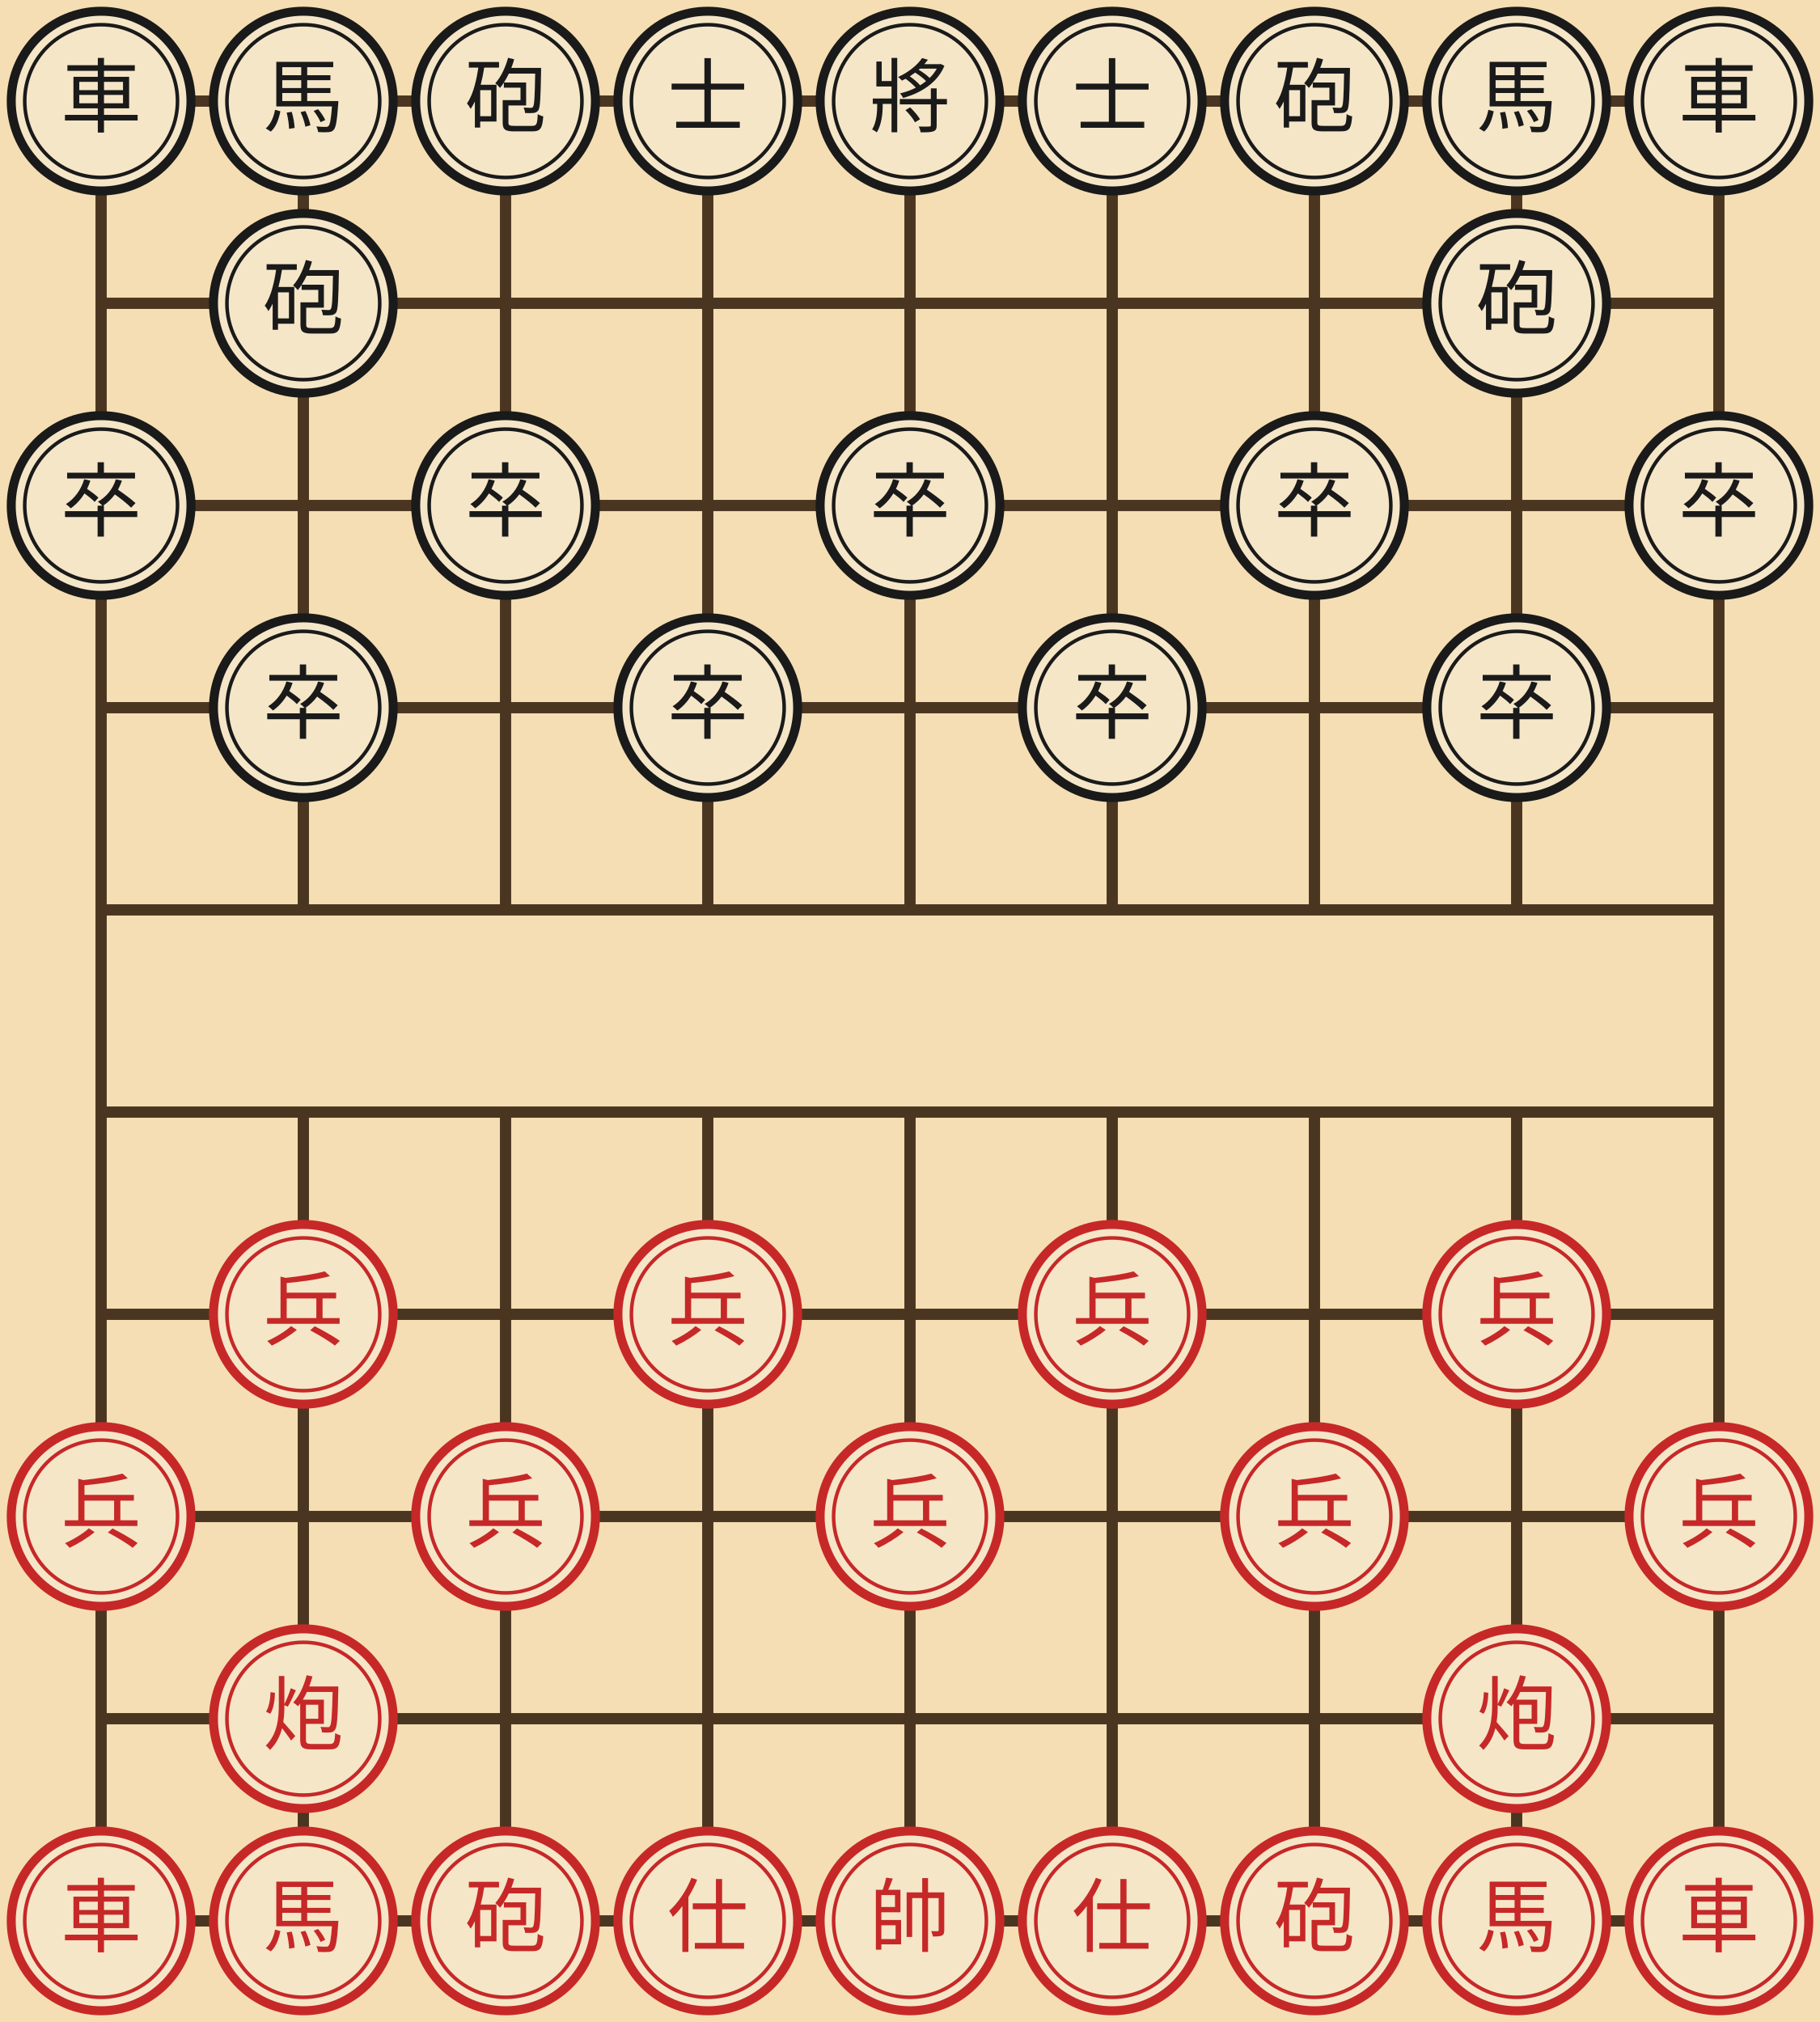
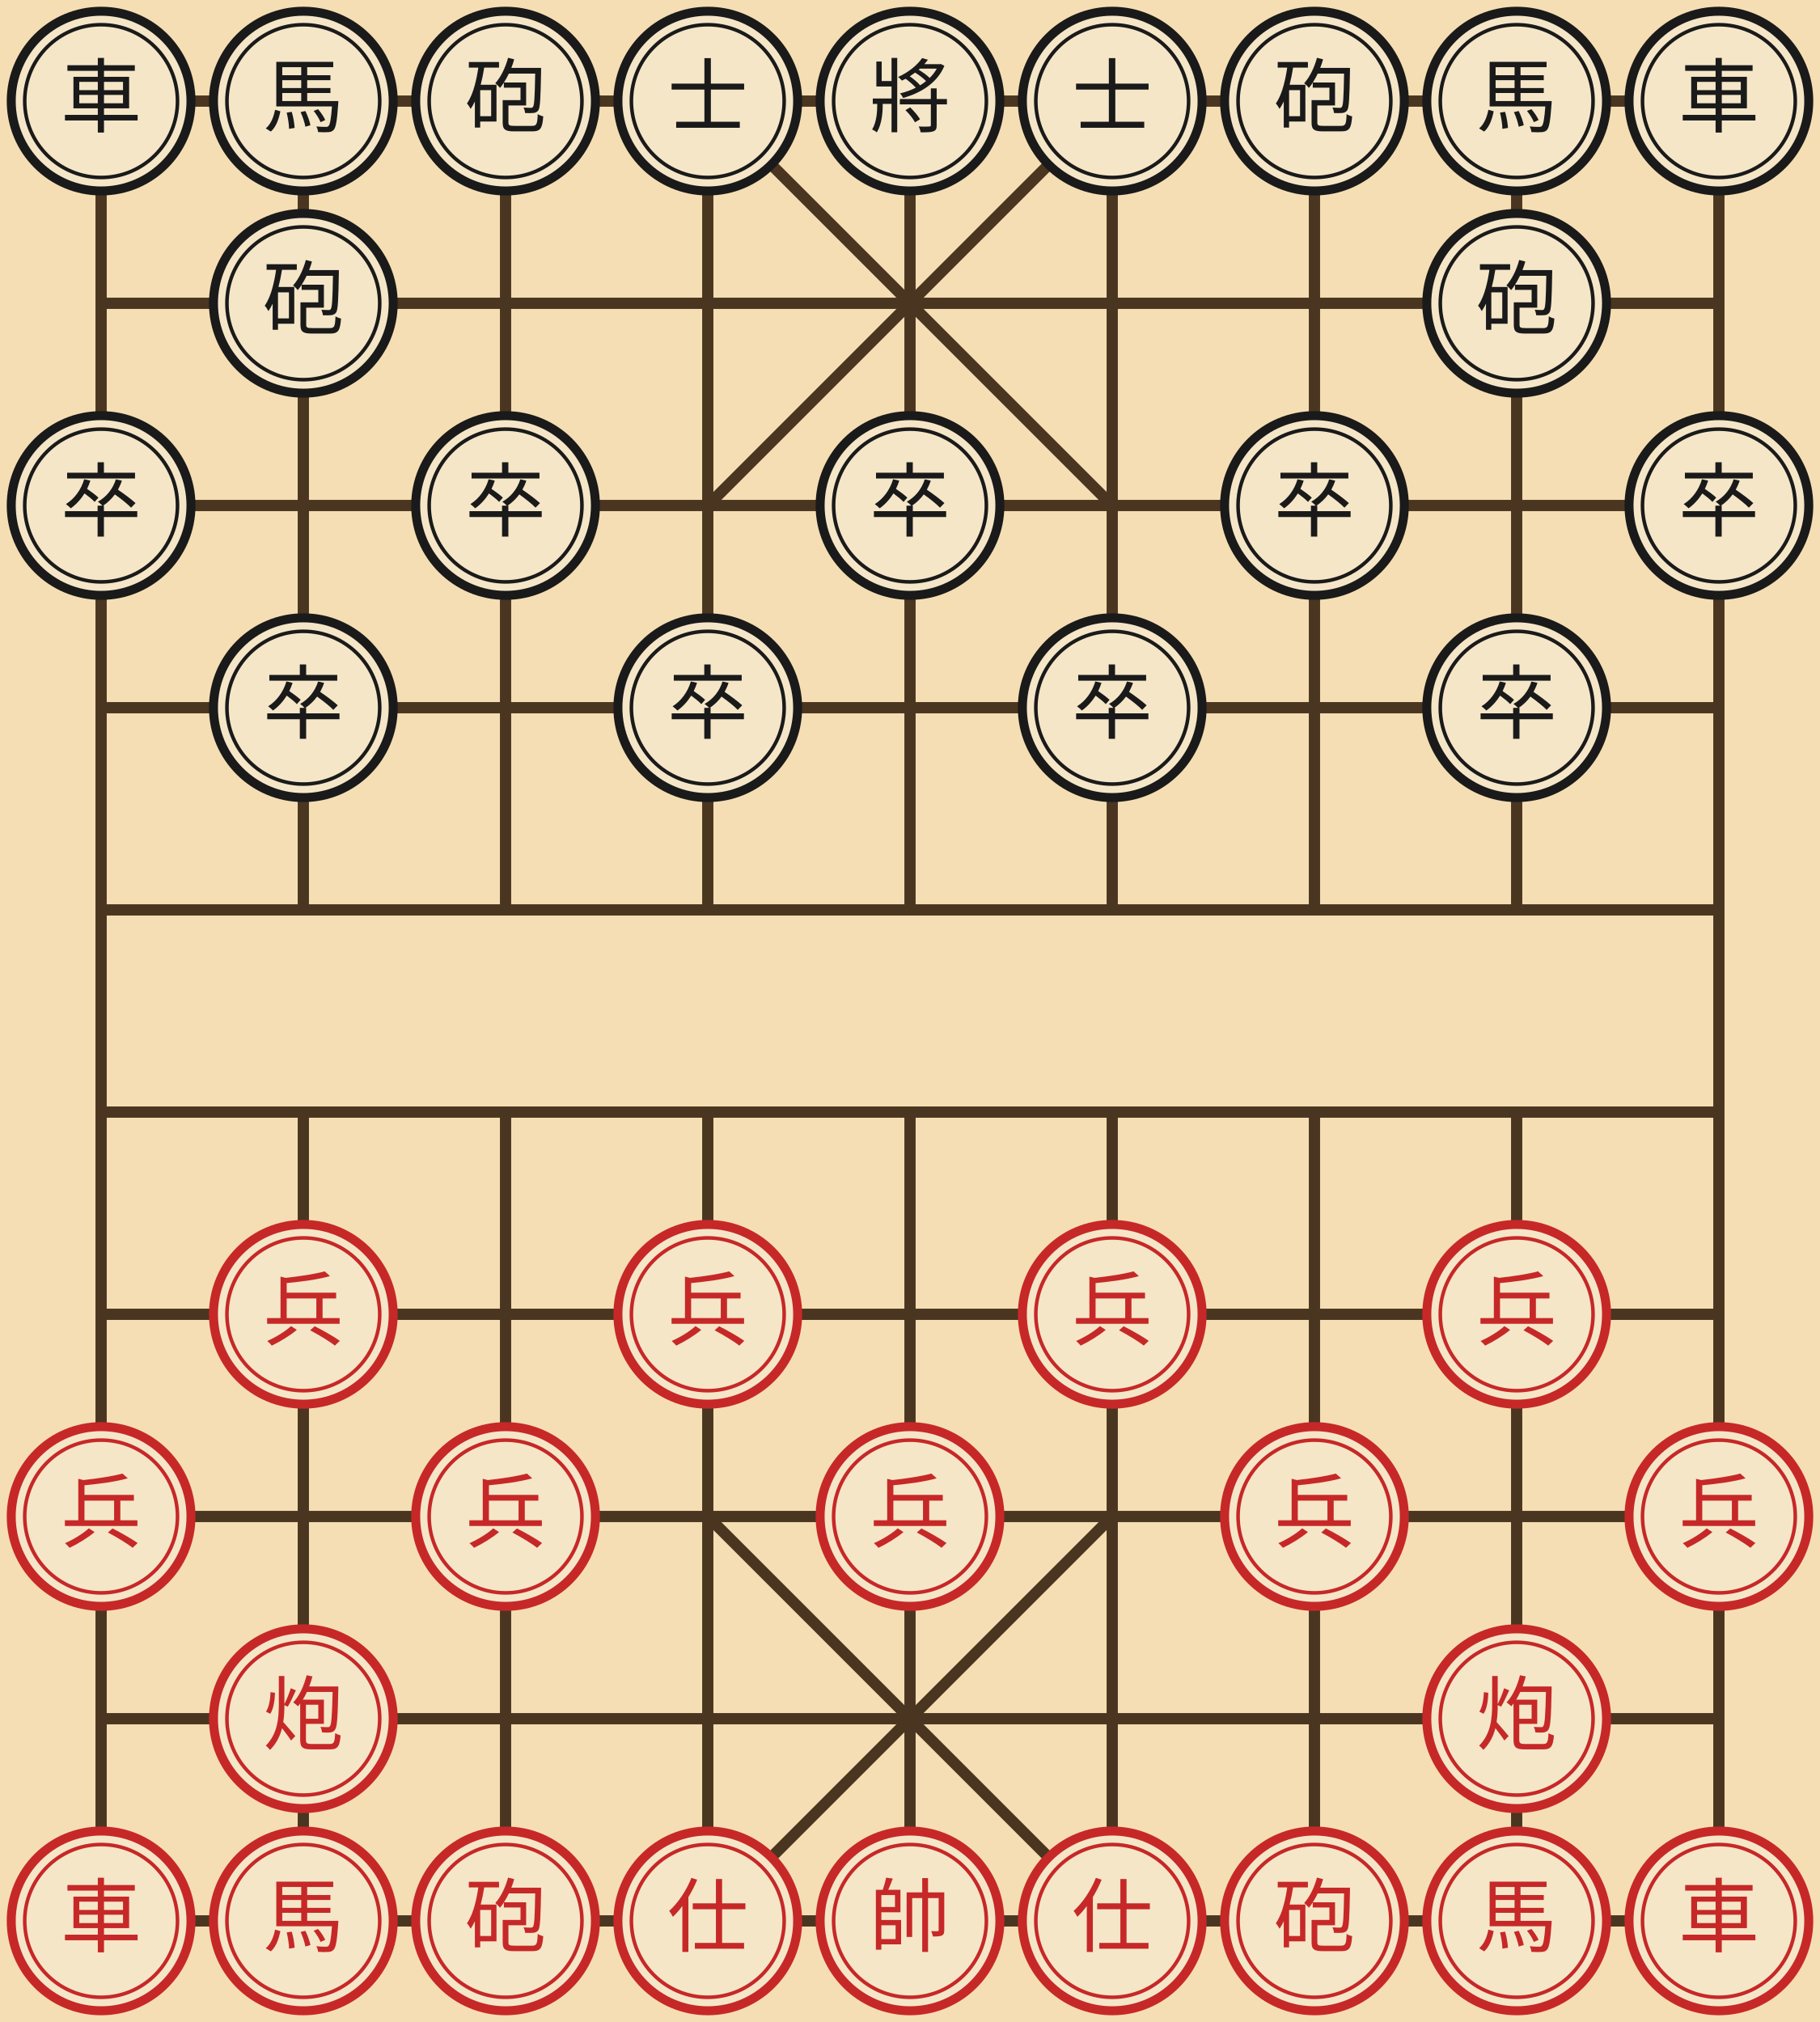
<svg xmlns="http://www.w3.org/2000/svg" viewBox="0 0 324 360" width="324" height="360">
  <defs>
    <symbol id="piece-mce-xiangqi-fairy-bR" viewBox="0 0 45 45">
      <circle cx="22.5" cy="22.5" r="20" fill="#f5e6c8" stroke="#1a1a1a" stroke-width="2" />
      <circle cx="22.5" cy="22.5" r="17" fill="none" stroke="#1a1a1a" stroke-width="0.8" />
      <text x="22.5" y="28" text-anchor="middle" font-size="18" font-family="serif" fill="#1a1a1a">車</text>
    </symbol>
    <symbol id="piece-mce-xiangqi-fairy-bN" viewBox="0 0 45 45">
      <circle cx="22.5" cy="22.5" r="20" fill="#f5e6c8" stroke="#1a1a1a" stroke-width="2" />
      <circle cx="22.5" cy="22.5" r="17" fill="none" stroke="#1a1a1a" stroke-width="0.8" />
      <text x="22.5" y="28" text-anchor="middle" font-size="18" font-family="serif" fill="#1a1a1a">馬</text>
    </symbol>
    <symbol id="piece-mce-xiangqi-fairy-bV" viewBox="0 0 45 45">
      <circle cx="22.5" cy="22.5" r="20" fill="#f5e6c8" stroke="#1a1a1a" stroke-width="2" />
      <circle cx="22.5" cy="22.5" r="17" fill="none" stroke="#1a1a1a" stroke-width="0.8" />
      <text x="22.5" y="28" text-anchor="middle" font-size="18" font-family="serif" fill="#1a1a1a">砲</text>
    </symbol>
    <symbol id="piece-mce-xiangqi-fairy-bA" viewBox="0 0 45 45">
      <circle cx="22.5" cy="22.5" r="20" fill="#f5e6c8" stroke="#1a1a1a" stroke-width="2" />
      <circle cx="22.5" cy="22.5" r="17" fill="none" stroke="#1a1a1a" stroke-width="0.8" />
      <text x="22.5" y="28" text-anchor="middle" font-size="18" font-family="serif" fill="#1a1a1a">士</text>
    </symbol>
    <symbol id="piece-mce-xiangqi-fairy-bK" viewBox="0 0 45 45">
      <circle cx="22.5" cy="22.5" r="20" fill="#f5e6c8" stroke="#1a1a1a" stroke-width="2" />
      <circle cx="22.5" cy="22.5" r="17" fill="none" stroke="#1a1a1a" stroke-width="0.8" />
      <text x="22.5" y="28" text-anchor="middle" font-size="18" font-family="serif" fill="#1a1a1a">將</text>
    </symbol>
    <symbol id="piece-mce-xiangqi-fairy-bC" viewBox="0 0 45 45">
      <circle cx="22.5" cy="22.5" r="20" fill="#f5e6c8" stroke="#1a1a1a" stroke-width="2" />
      <circle cx="22.5" cy="22.5" r="17" fill="none" stroke="#1a1a1a" stroke-width="0.8" />
      <text x="22.5" y="28" text-anchor="middle" font-size="18" font-family="serif" fill="#1a1a1a">砲</text>
    </symbol>
    <symbol id="piece-mce-xiangqi-fairy-bP" viewBox="0 0 45 45">
      <circle cx="22.5" cy="22.5" r="20" fill="#f5e6c8" stroke="#1a1a1a" stroke-width="2" />
      <circle cx="22.5" cy="22.5" r="17" fill="none" stroke="#1a1a1a" stroke-width="0.8" />
      <text x="22.5" y="28" text-anchor="middle" font-size="18" font-family="serif" fill="#1a1a1a">卒</text>
    </symbol>
    <symbol id="piece-mce-xiangqi-fairy-wP" viewBox="0 0 45 45">
      <circle cx="22.5" cy="22.5" r="20" fill="#f5e6c8" stroke="#c62828" stroke-width="2" />
      <circle cx="22.5" cy="22.5" r="17" fill="none" stroke="#c62828" stroke-width="0.8" />
      <text x="22.5" y="28" text-anchor="middle" font-size="18" font-family="serif" fill="#c62828">兵</text>
    </symbol>
    <symbol id="piece-mce-xiangqi-fairy-wC" viewBox="0 0 45 45">
      <circle cx="22.5" cy="22.5" r="20" fill="#f5e6c8" stroke="#c62828" stroke-width="2" />
      <circle cx="22.5" cy="22.5" r="17" fill="none" stroke="#c62828" stroke-width="0.8" />
      <text x="22.5" y="28" text-anchor="middle" font-size="18" font-family="serif" fill="#c62828">炮</text>
    </symbol>
    <symbol id="piece-mce-xiangqi-fairy-wR" viewBox="0 0 45 45">
      <circle cx="22.5" cy="22.5" r="20" fill="#f5e6c8" stroke="#c62828" stroke-width="2" />
      <circle cx="22.5" cy="22.5" r="17" fill="none" stroke="#c62828" stroke-width="0.8" />
      <text x="22.5" y="28" text-anchor="middle" font-size="18" font-family="serif" fill="#c62828">車</text>
    </symbol>
    <symbol id="piece-mce-xiangqi-fairy-wN" viewBox="0 0 45 45">
      <circle cx="22.5" cy="22.5" r="20" fill="#f5e6c8" stroke="#c62828" stroke-width="2" />
      <circle cx="22.5" cy="22.5" r="17" fill="none" stroke="#c62828" stroke-width="0.8" />
      <text x="22.5" y="28" text-anchor="middle" font-size="18" font-family="serif" fill="#c62828">馬</text>
    </symbol>
    <symbol id="piece-mce-xiangqi-fairy-wV" viewBox="0 0 45 45">
      <circle cx="22.5" cy="22.5" r="20" fill="#f5e6c8" stroke="#c62828" stroke-width="2" />
      <circle cx="22.5" cy="22.5" r="17" fill="none" stroke="#c62828" stroke-width="0.8" />
      <text x="22.5" y="28" text-anchor="middle" font-size="18" font-family="serif" fill="#c62828">砲</text>
    </symbol>
    <symbol id="piece-mce-xiangqi-fairy-wA" viewBox="0 0 45 45">
      <circle cx="22.5" cy="22.5" r="20" fill="#f5e6c8" stroke="#c62828" stroke-width="2" />
      <circle cx="22.5" cy="22.5" r="17" fill="none" stroke="#c62828" stroke-width="0.8" />
      <text x="22.5" y="28" text-anchor="middle" font-size="18" font-family="serif" fill="#c62828">仕</text>
    </symbol>
    <symbol id="piece-mce-xiangqi-fairy-wK" viewBox="0 0 45 45">
      <circle cx="22.5" cy="22.5" r="20" fill="#f5e6c8" stroke="#c62828" stroke-width="2" />
      <circle cx="22.5" cy="22.5" r="17" fill="none" stroke="#c62828" stroke-width="0.8" />
      <text x="22.5" y="28" text-anchor="middle" font-size="18" font-family="serif" fill="#c62828">帥</text>
    </symbol>
  </defs>
  <rect x="0" y="0" width="36" height="36" fill="#f5deb3" data-sq="a10" class="board-cell" />
  <rect x="36" y="0" width="36" height="36" fill="#f5deb3" data-sq="b10" class="board-cell" />
  <rect x="72" y="0" width="36" height="36" fill="#f5deb3" data-sq="c10" class="board-cell" />
  <rect x="108" y="0" width="36" height="36" fill="#f5deb3" data-sq="d10" class="board-cell" />
  <rect x="144" y="0" width="36" height="36" fill="#f5deb3" data-sq="e10" class="board-cell" />
  <rect x="180" y="0" width="36" height="36" fill="#f5deb3" data-sq="f10" class="board-cell" />
  <rect x="216" y="0" width="36" height="36" fill="#f5deb3" data-sq="g10" class="board-cell" />
  <rect x="252" y="0" width="36" height="36" fill="#f5deb3" data-sq="h10" class="board-cell" />
  <rect x="288" y="0" width="36" height="36" fill="#f5deb3" data-sq="i10" class="board-cell" />
  <rect x="0" y="36" width="36" height="36" fill="#f5deb3" data-sq="a9" class="board-cell" />
  <rect x="36" y="36" width="36" height="36" fill="#f5deb3" data-sq="b9" class="board-cell" />
  <rect x="72" y="36" width="36" height="36" fill="#f5deb3" data-sq="c9" class="board-cell" />
  <rect x="108" y="36" width="36" height="36" fill="#f5deb3" data-sq="d9" class="board-cell" />
  <rect x="144" y="36" width="36" height="36" fill="#f5deb3" data-sq="e9" class="board-cell" />
  <rect x="180" y="36" width="36" height="36" fill="#f5deb3" data-sq="f9" class="board-cell" />
  <rect x="216" y="36" width="36" height="36" fill="#f5deb3" data-sq="g9" class="board-cell" />
  <rect x="252" y="36" width="36" height="36" fill="#f5deb3" data-sq="h9" class="board-cell" />
  <rect x="288" y="36" width="36" height="36" fill="#f5deb3" data-sq="i9" class="board-cell" />
  <rect x="0" y="72" width="36" height="36" fill="#f5deb3" data-sq="a8" class="board-cell" />
  <rect x="36" y="72" width="36" height="36" fill="#f5deb3" data-sq="b8" class="board-cell" />
  <rect x="72" y="72" width="36" height="36" fill="#f5deb3" data-sq="c8" class="board-cell" />
  <rect x="108" y="72" width="36" height="36" fill="#f5deb3" data-sq="d8" class="board-cell" />
  <rect x="144" y="72" width="36" height="36" fill="#f5deb3" data-sq="e8" class="board-cell" />
  <rect x="180" y="72" width="36" height="36" fill="#f5deb3" data-sq="f8" class="board-cell" />
  <rect x="216" y="72" width="36" height="36" fill="#f5deb3" data-sq="g8" class="board-cell" />
  <rect x="252" y="72" width="36" height="36" fill="#f5deb3" data-sq="h8" class="board-cell" />
  <rect x="288" y="72" width="36" height="36" fill="#f5deb3" data-sq="i8" class="board-cell" />
  <rect x="0" y="108" width="36" height="36" fill="#f5deb3" data-sq="a7" class="board-cell" />
  <rect x="36" y="108" width="36" height="36" fill="#f5deb3" data-sq="b7" class="board-cell" />
  <rect x="72" y="108" width="36" height="36" fill="#f5deb3" data-sq="c7" class="board-cell" />
  <rect x="108" y="108" width="36" height="36" fill="#f5deb3" data-sq="d7" class="board-cell" />
  <rect x="144" y="108" width="36" height="36" fill="#f5deb3" data-sq="e7" class="board-cell" />
  <rect x="180" y="108" width="36" height="36" fill="#f5deb3" data-sq="f7" class="board-cell" />
  <rect x="216" y="108" width="36" height="36" fill="#f5deb3" data-sq="g7" class="board-cell" />
  <rect x="252" y="108" width="36" height="36" fill="#f5deb3" data-sq="h7" class="board-cell" />
  <rect x="288" y="108" width="36" height="36" fill="#f5deb3" data-sq="i7" class="board-cell" />
  <rect x="0" y="144" width="36" height="36" fill="#f5deb3" data-sq="a6" class="board-cell" />
  <rect x="36" y="144" width="36" height="36" fill="#f5deb3" data-sq="b6" class="board-cell" />
  <rect x="72" y="144" width="36" height="36" fill="#f5deb3" data-sq="c6" class="board-cell" />
  <rect x="108" y="144" width="36" height="36" fill="#f5deb3" data-sq="d6" class="board-cell" />
  <rect x="144" y="144" width="36" height="36" fill="#f5deb3" data-sq="e6" class="board-cell" />
  <rect x="180" y="144" width="36" height="36" fill="#f5deb3" data-sq="f6" class="board-cell" />
  <rect x="216" y="144" width="36" height="36" fill="#f5deb3" data-sq="g6" class="board-cell" />
  <rect x="252" y="144" width="36" height="36" fill="#f5deb3" data-sq="h6" class="board-cell" />
  <rect x="288" y="144" width="36" height="36" fill="#f5deb3" data-sq="i6" class="board-cell" />
  <rect x="0" y="180" width="36" height="36" fill="#f5deb3" data-sq="a5" class="board-cell" />
  <rect x="36" y="180" width="36" height="36" fill="#f5deb3" data-sq="b5" class="board-cell" />
  <rect x="72" y="180" width="36" height="36" fill="#f5deb3" data-sq="c5" class="board-cell" />
  <rect x="108" y="180" width="36" height="36" fill="#f5deb3" data-sq="d5" class="board-cell" />
  <rect x="144" y="180" width="36" height="36" fill="#f5deb3" data-sq="e5" class="board-cell" />
  <rect x="180" y="180" width="36" height="36" fill="#f5deb3" data-sq="f5" class="board-cell" />
  <rect x="216" y="180" width="36" height="36" fill="#f5deb3" data-sq="g5" class="board-cell" />
  <rect x="252" y="180" width="36" height="36" fill="#f5deb3" data-sq="h5" class="board-cell" />
  <rect x="288" y="180" width="36" height="36" fill="#f5deb3" data-sq="i5" class="board-cell" />
  <rect x="0" y="216" width="36" height="36" fill="#f5deb3" data-sq="a4" class="board-cell" />
  <rect x="36" y="216" width="36" height="36" fill="#f5deb3" data-sq="b4" class="board-cell" />
  <rect x="72" y="216" width="36" height="36" fill="#f5deb3" data-sq="c4" class="board-cell" />
  <rect x="108" y="216" width="36" height="36" fill="#f5deb3" data-sq="d4" class="board-cell" />
  <rect x="144" y="216" width="36" height="36" fill="#f5deb3" data-sq="e4" class="board-cell" />
  <rect x="180" y="216" width="36" height="36" fill="#f5deb3" data-sq="f4" class="board-cell" />
  <rect x="216" y="216" width="36" height="36" fill="#f5deb3" data-sq="g4" class="board-cell" />
  <rect x="252" y="216" width="36" height="36" fill="#f5deb3" data-sq="h4" class="board-cell" />
  <rect x="288" y="216" width="36" height="36" fill="#f5deb3" data-sq="i4" class="board-cell" />
  <rect x="0" y="252" width="36" height="36" fill="#f5deb3" data-sq="a3" class="board-cell" />
  <rect x="36" y="252" width="36" height="36" fill="#f5deb3" data-sq="b3" class="board-cell" />
  <rect x="72" y="252" width="36" height="36" fill="#f5deb3" data-sq="c3" class="board-cell" />
  <rect x="108" y="252" width="36" height="36" fill="#f5deb3" data-sq="d3" class="board-cell" />
  <rect x="144" y="252" width="36" height="36" fill="#f5deb3" data-sq="e3" class="board-cell" />
  <rect x="180" y="252" width="36" height="36" fill="#f5deb3" data-sq="f3" class="board-cell" />
  <rect x="216" y="252" width="36" height="36" fill="#f5deb3" data-sq="g3" class="board-cell" />
  <rect x="252" y="252" width="36" height="36" fill="#f5deb3" data-sq="h3" class="board-cell" />
  <rect x="288" y="252" width="36" height="36" fill="#f5deb3" data-sq="i3" class="board-cell" />
  <rect x="0" y="288" width="36" height="36" fill="#f5deb3" data-sq="a2" class="board-cell" />
  <rect x="36" y="288" width="36" height="36" fill="#f5deb3" data-sq="b2" class="board-cell" />
  <rect x="72" y="288" width="36" height="36" fill="#f5deb3" data-sq="c2" class="board-cell" />
  <rect x="108" y="288" width="36" height="36" fill="#f5deb3" data-sq="d2" class="board-cell" />
  <rect x="144" y="288" width="36" height="36" fill="#f5deb3" data-sq="e2" class="board-cell" />
  <rect x="180" y="288" width="36" height="36" fill="#f5deb3" data-sq="f2" class="board-cell" />
  <rect x="216" y="288" width="36" height="36" fill="#f5deb3" data-sq="g2" class="board-cell" />
  <rect x="252" y="288" width="36" height="36" fill="#f5deb3" data-sq="h2" class="board-cell" />
  <rect x="288" y="288" width="36" height="36" fill="#f5deb3" data-sq="i2" class="board-cell" />
  <rect x="0" y="324" width="36" height="36" fill="#f5deb3" data-sq="a1" class="board-cell" />
  <rect x="36" y="324" width="36" height="36" fill="#f5deb3" data-sq="b1" class="board-cell" />
  <rect x="72" y="324" width="36" height="36" fill="#f5deb3" data-sq="c1" class="board-cell" />
  <rect x="108" y="324" width="36" height="36" fill="#f5deb3" data-sq="d1" class="board-cell" />
  <rect x="144" y="324" width="36" height="36" fill="#f5deb3" data-sq="e1" class="board-cell" />
  <rect x="180" y="324" width="36" height="36" fill="#f5deb3" data-sq="f1" class="board-cell" />
  <rect x="216" y="324" width="36" height="36" fill="#f5deb3" data-sq="g1" class="board-cell" />
  <rect x="252" y="324" width="36" height="36" fill="#f5deb3" data-sq="h1" class="board-cell" />
  <rect x="288" y="324" width="36" height="36" fill="#f5deb3" data-sq="i1" class="board-cell" />
-   <line x1="18" y1="18" x2="306" y2="18" stroke="#4a3520" stroke-width="2" />
-   <line x1="18" y1="54" x2="306" y2="54" stroke="#4a3520" stroke-width="2" />
-   <line x1="18" y1="90" x2="306" y2="90" stroke="#4a3520" stroke-width="2" />
-   <line x1="18" y1="126" x2="306" y2="126" stroke="#4a3520" stroke-width="2" />
-   <line x1="18" y1="162" x2="306" y2="162" stroke="#4a3520" stroke-width="2" />
-   <line x1="18" y1="198" x2="306" y2="198" stroke="#4a3520" stroke-width="2" />
-   <line x1="18" y1="234" x2="306" y2="234" stroke="#4a3520" stroke-width="2" />
-   <line x1="18" y1="270" x2="306" y2="270" stroke="#4a3520" stroke-width="2" />
-   <line x1="18" y1="306" x2="306" y2="306" stroke="#4a3520" stroke-width="2" />
-   <line x1="18" y1="342" x2="306" y2="342" stroke="#4a3520" stroke-width="2" />
-   <line x1="18" y1="18" x2="18" y2="342" stroke="#4a3520" stroke-width="2" />
-   <line x1="54" y1="18" x2="54" y2="162" stroke="#4a3520" stroke-width="2" />
-   <line x1="54" y1="198" x2="54" y2="342" stroke="#4a3520" stroke-width="2" />
-   <line x1="90" y1="18" x2="90" y2="162" stroke="#4a3520" stroke-width="2" />
-   <line x1="90" y1="198" x2="90" y2="342" stroke="#4a3520" stroke-width="2" />
-   <line x1="126" y1="18" x2="126" y2="162" stroke="#4a3520" stroke-width="2" />
-   <line x1="126" y1="198" x2="126" y2="342" stroke="#4a3520" stroke-width="2" />
-   <line x1="162" y1="18" x2="162" y2="162" stroke="#4a3520" stroke-width="2" />
-   <line x1="162" y1="198" x2="162" y2="342" stroke="#4a3520" stroke-width="2" />
-   <line x1="198" y1="18" x2="198" y2="162" stroke="#4a3520" stroke-width="2" />
-   <line x1="198" y1="198" x2="198" y2="342" stroke="#4a3520" stroke-width="2" />
-   <line x1="234" y1="18" x2="234" y2="162" stroke="#4a3520" stroke-width="2" />
-   <line x1="234" y1="198" x2="234" y2="342" stroke="#4a3520" stroke-width="2" />
-   <line x1="270" y1="18" x2="270" y2="162" stroke="#4a3520" stroke-width="2" />
-   <line x1="270" y1="198" x2="270" y2="342" stroke="#4a3520" stroke-width="2" />
-   <line x1="306" y1="18" x2="306" y2="342" stroke="#4a3520" stroke-width="2" />
+   <line x1="18" y1="18" x2="306" y2="18" pointer-events="none" stroke="#4a3520" stroke-width="2" />
+   <line x1="18" y1="54" x2="306" y2="54" pointer-events="none" stroke="#4a3520" stroke-width="2" />
+   <line x1="18" y1="90" x2="306" y2="90" pointer-events="none" stroke="#4a3520" stroke-width="2" />
+   <line x1="18" y1="126" x2="306" y2="126" pointer-events="none" stroke="#4a3520" stroke-width="2" />
+   <line x1="18" y1="162" x2="306" y2="162" pointer-events="none" stroke="#4a3520" stroke-width="2" />
+   <line x1="18" y1="198" x2="306" y2="198" pointer-events="none" stroke="#4a3520" stroke-width="2" />
+   <line x1="18" y1="234" x2="306" y2="234" pointer-events="none" stroke="#4a3520" stroke-width="2" />
+   <line x1="18" y1="270" x2="306" y2="270" pointer-events="none" stroke="#4a3520" stroke-width="2" />
+   <line x1="18" y1="306" x2="306" y2="306" pointer-events="none" stroke="#4a3520" stroke-width="2" />
+   <line x1="18" y1="342" x2="306" y2="342" pointer-events="none" stroke="#4a3520" stroke-width="2" />
+   <line x1="18" y1="18" x2="18" y2="342" pointer-events="none" stroke="#4a3520" stroke-width="2" />
+   <line x1="54" y1="18" x2="54" y2="162" pointer-events="none" stroke="#4a3520" stroke-width="2" />
+   <line x1="54" y1="198" x2="54" y2="342" pointer-events="none" stroke="#4a3520" stroke-width="2" />
+   <line x1="90" y1="18" x2="90" y2="162" pointer-events="none" stroke="#4a3520" stroke-width="2" />
+   <line x1="90" y1="198" x2="90" y2="342" pointer-events="none" stroke="#4a3520" stroke-width="2" />
+   <line x1="126" y1="18" x2="126" y2="162" pointer-events="none" stroke="#4a3520" stroke-width="2" />
+   <line x1="126" y1="198" x2="126" y2="342" pointer-events="none" stroke="#4a3520" stroke-width="2" />
+   <line x1="162" y1="18" x2="162" y2="162" pointer-events="none" stroke="#4a3520" stroke-width="2" />
+   <line x1="162" y1="198" x2="162" y2="342" pointer-events="none" stroke="#4a3520" stroke-width="2" />
+   <line x1="198" y1="18" x2="198" y2="162" pointer-events="none" stroke="#4a3520" stroke-width="2" />
+   <line x1="198" y1="198" x2="198" y2="342" pointer-events="none" stroke="#4a3520" stroke-width="2" />
+   <line x1="234" y1="18" x2="234" y2="162" pointer-events="none" stroke="#4a3520" stroke-width="2" />
+   <line x1="234" y1="198" x2="234" y2="342" pointer-events="none" stroke="#4a3520" stroke-width="2" />
+   <line x1="270" y1="18" x2="270" y2="162" pointer-events="none" stroke="#4a3520" stroke-width="2" />
+   <line x1="270" y1="198" x2="270" y2="342" pointer-events="none" stroke="#4a3520" stroke-width="2" />
+   <line x1="306" y1="18" x2="306" y2="342" pointer-events="none" stroke="#4a3520" stroke-width="2" />
+   <g pointer-events="none">
+     <line x1="126" y1="18" x2="198" y2="90" stroke="#4a3520" stroke-width="2" pointer-events="none" />
+     <line x1="198" y1="18" x2="126" y2="90" stroke="#4a3520" stroke-width="2" pointer-events="none" />
+     <line x1="126" y1="270" x2="198" y2="342" stroke="#4a3520" stroke-width="2" pointer-events="none" />
+     <line x1="198" y1="270" x2="126" y2="342" stroke="#4a3520" stroke-width="2" pointer-events="none" />
+   </g>
  <g pointer-events="none">
    <use href="#piece-mce-xiangqi-fairy-bR" x="0" y="0" width="36" height="36" />
    <use href="#piece-mce-xiangqi-fairy-bN" x="36" y="0" width="36" height="36" />
    <use href="#piece-mce-xiangqi-fairy-bV" x="72" y="0" width="36" height="36" />
    <use href="#piece-mce-xiangqi-fairy-bA" x="108" y="0" width="36" height="36" />
    <use href="#piece-mce-xiangqi-fairy-bK" x="144" y="0" width="36" height="36" />
    <use href="#piece-mce-xiangqi-fairy-bA" x="180" y="0" width="36" height="36" />
    <use href="#piece-mce-xiangqi-fairy-bV" x="216" y="0" width="36" height="36" />
    <use href="#piece-mce-xiangqi-fairy-bN" x="252" y="0" width="36" height="36" />
    <use href="#piece-mce-xiangqi-fairy-bR" x="288" y="0" width="36" height="36" />
    <use href="#piece-mce-xiangqi-fairy-bC" x="36" y="36" width="36" height="36" />
    <use href="#piece-mce-xiangqi-fairy-bC" x="252" y="36" width="36" height="36" />
    <use href="#piece-mce-xiangqi-fairy-bP" x="0" y="72" width="36" height="36" />
    <use href="#piece-mce-xiangqi-fairy-bP" x="72" y="72" width="36" height="36" />
    <use href="#piece-mce-xiangqi-fairy-bP" x="144" y="72" width="36" height="36" />
    <use href="#piece-mce-xiangqi-fairy-bP" x="216" y="72" width="36" height="36" />
    <use href="#piece-mce-xiangqi-fairy-bP" x="288" y="72" width="36" height="36" />
    <use href="#piece-mce-xiangqi-fairy-bP" x="36" y="108" width="36" height="36" />
    <use href="#piece-mce-xiangqi-fairy-bP" x="108" y="108" width="36" height="36" />
    <use href="#piece-mce-xiangqi-fairy-bP" x="180" y="108" width="36" height="36" />
    <use href="#piece-mce-xiangqi-fairy-bP" x="252" y="108" width="36" height="36" />
    <use href="#piece-mce-xiangqi-fairy-wP" x="36" y="216" width="36" height="36" />
    <use href="#piece-mce-xiangqi-fairy-wP" x="108" y="216" width="36" height="36" />
    <use href="#piece-mce-xiangqi-fairy-wP" x="180" y="216" width="36" height="36" />
    <use href="#piece-mce-xiangqi-fairy-wP" x="252" y="216" width="36" height="36" />
    <use href="#piece-mce-xiangqi-fairy-wP" x="0" y="252" width="36" height="36" />
    <use href="#piece-mce-xiangqi-fairy-wP" x="72" y="252" width="36" height="36" />
    <use href="#piece-mce-xiangqi-fairy-wP" x="144" y="252" width="36" height="36" />
    <use href="#piece-mce-xiangqi-fairy-wP" x="216" y="252" width="36" height="36" />
    <use href="#piece-mce-xiangqi-fairy-wP" x="288" y="252" width="36" height="36" />
    <use href="#piece-mce-xiangqi-fairy-wC" x="36" y="288" width="36" height="36" />
    <use href="#piece-mce-xiangqi-fairy-wC" x="252" y="288" width="36" height="36" />
    <use href="#piece-mce-xiangqi-fairy-wR" x="0" y="324" width="36" height="36" />
    <use href="#piece-mce-xiangqi-fairy-wN" x="36" y="324" width="36" height="36" />
    <use href="#piece-mce-xiangqi-fairy-wV" x="72" y="324" width="36" height="36" />
    <use href="#piece-mce-xiangqi-fairy-wA" x="108" y="324" width="36" height="36" />
    <use href="#piece-mce-xiangqi-fairy-wK" x="144" y="324" width="36" height="36" />
    <use href="#piece-mce-xiangqi-fairy-wA" x="180" y="324" width="36" height="36" />
    <use href="#piece-mce-xiangqi-fairy-wV" x="216" y="324" width="36" height="36" />
    <use href="#piece-mce-xiangqi-fairy-wN" x="252" y="324" width="36" height="36" />
    <use href="#piece-mce-xiangqi-fairy-wR" x="288" y="324" width="36" height="36" />
  </g>
</svg>
